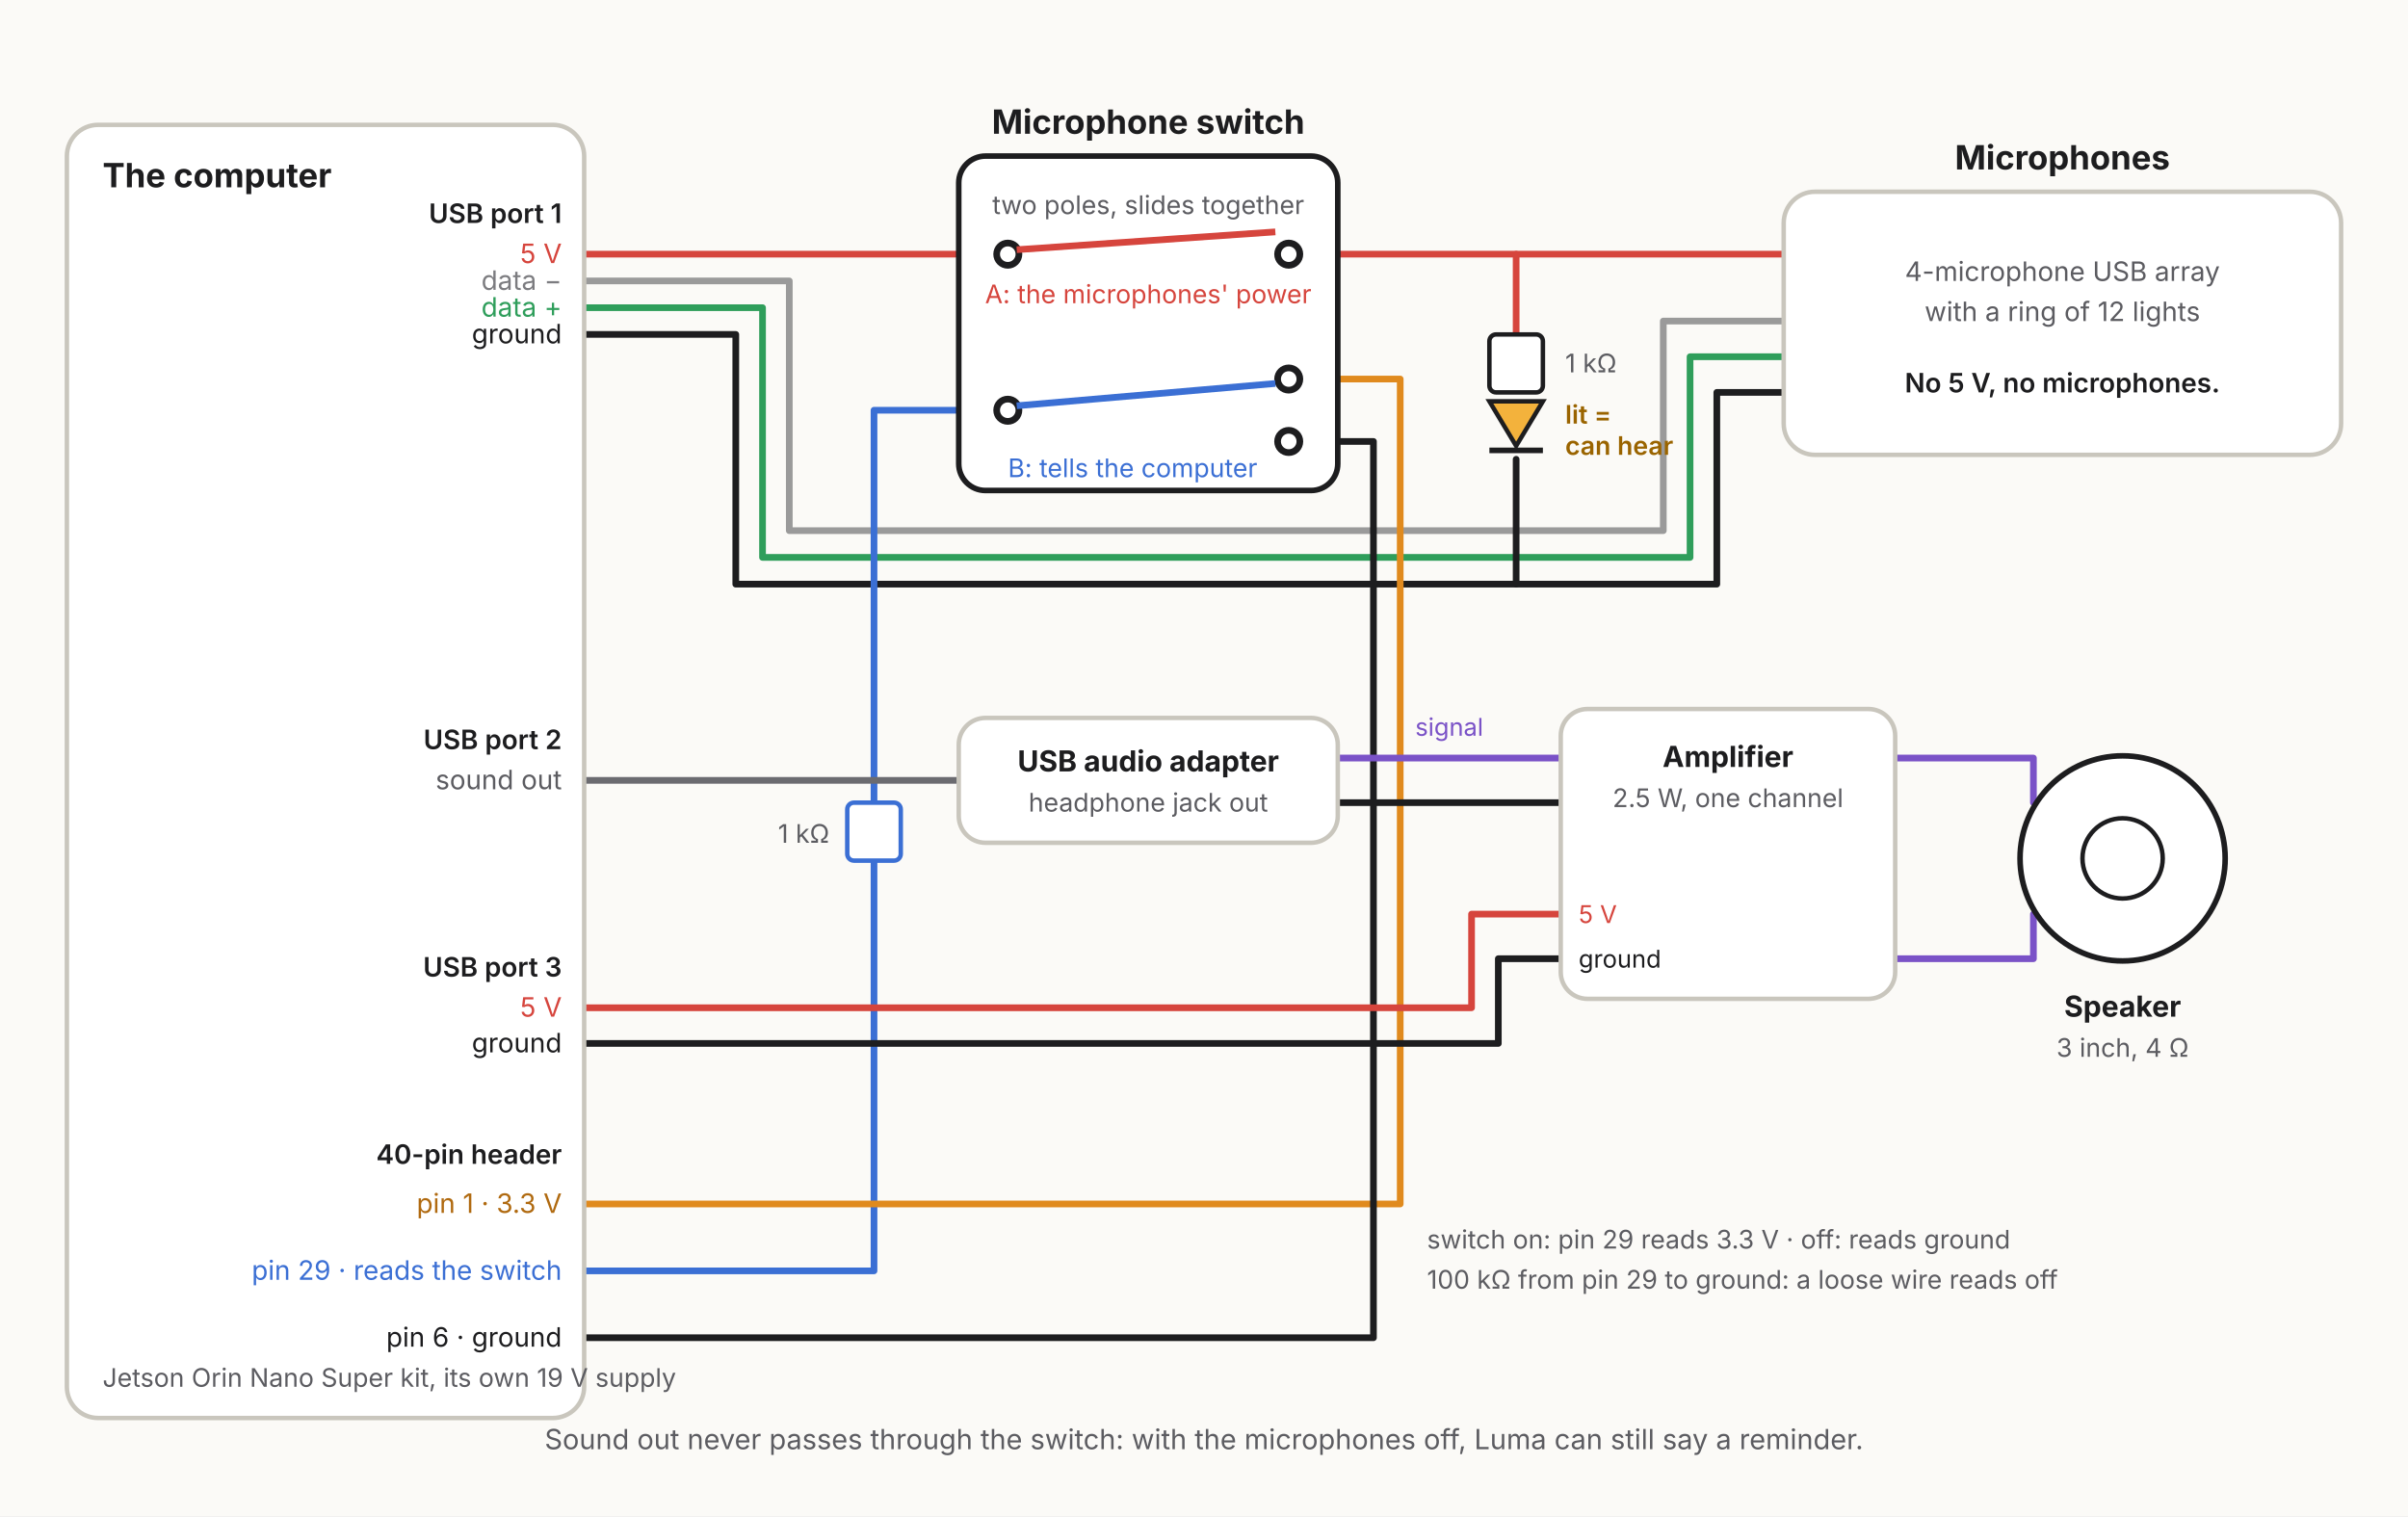
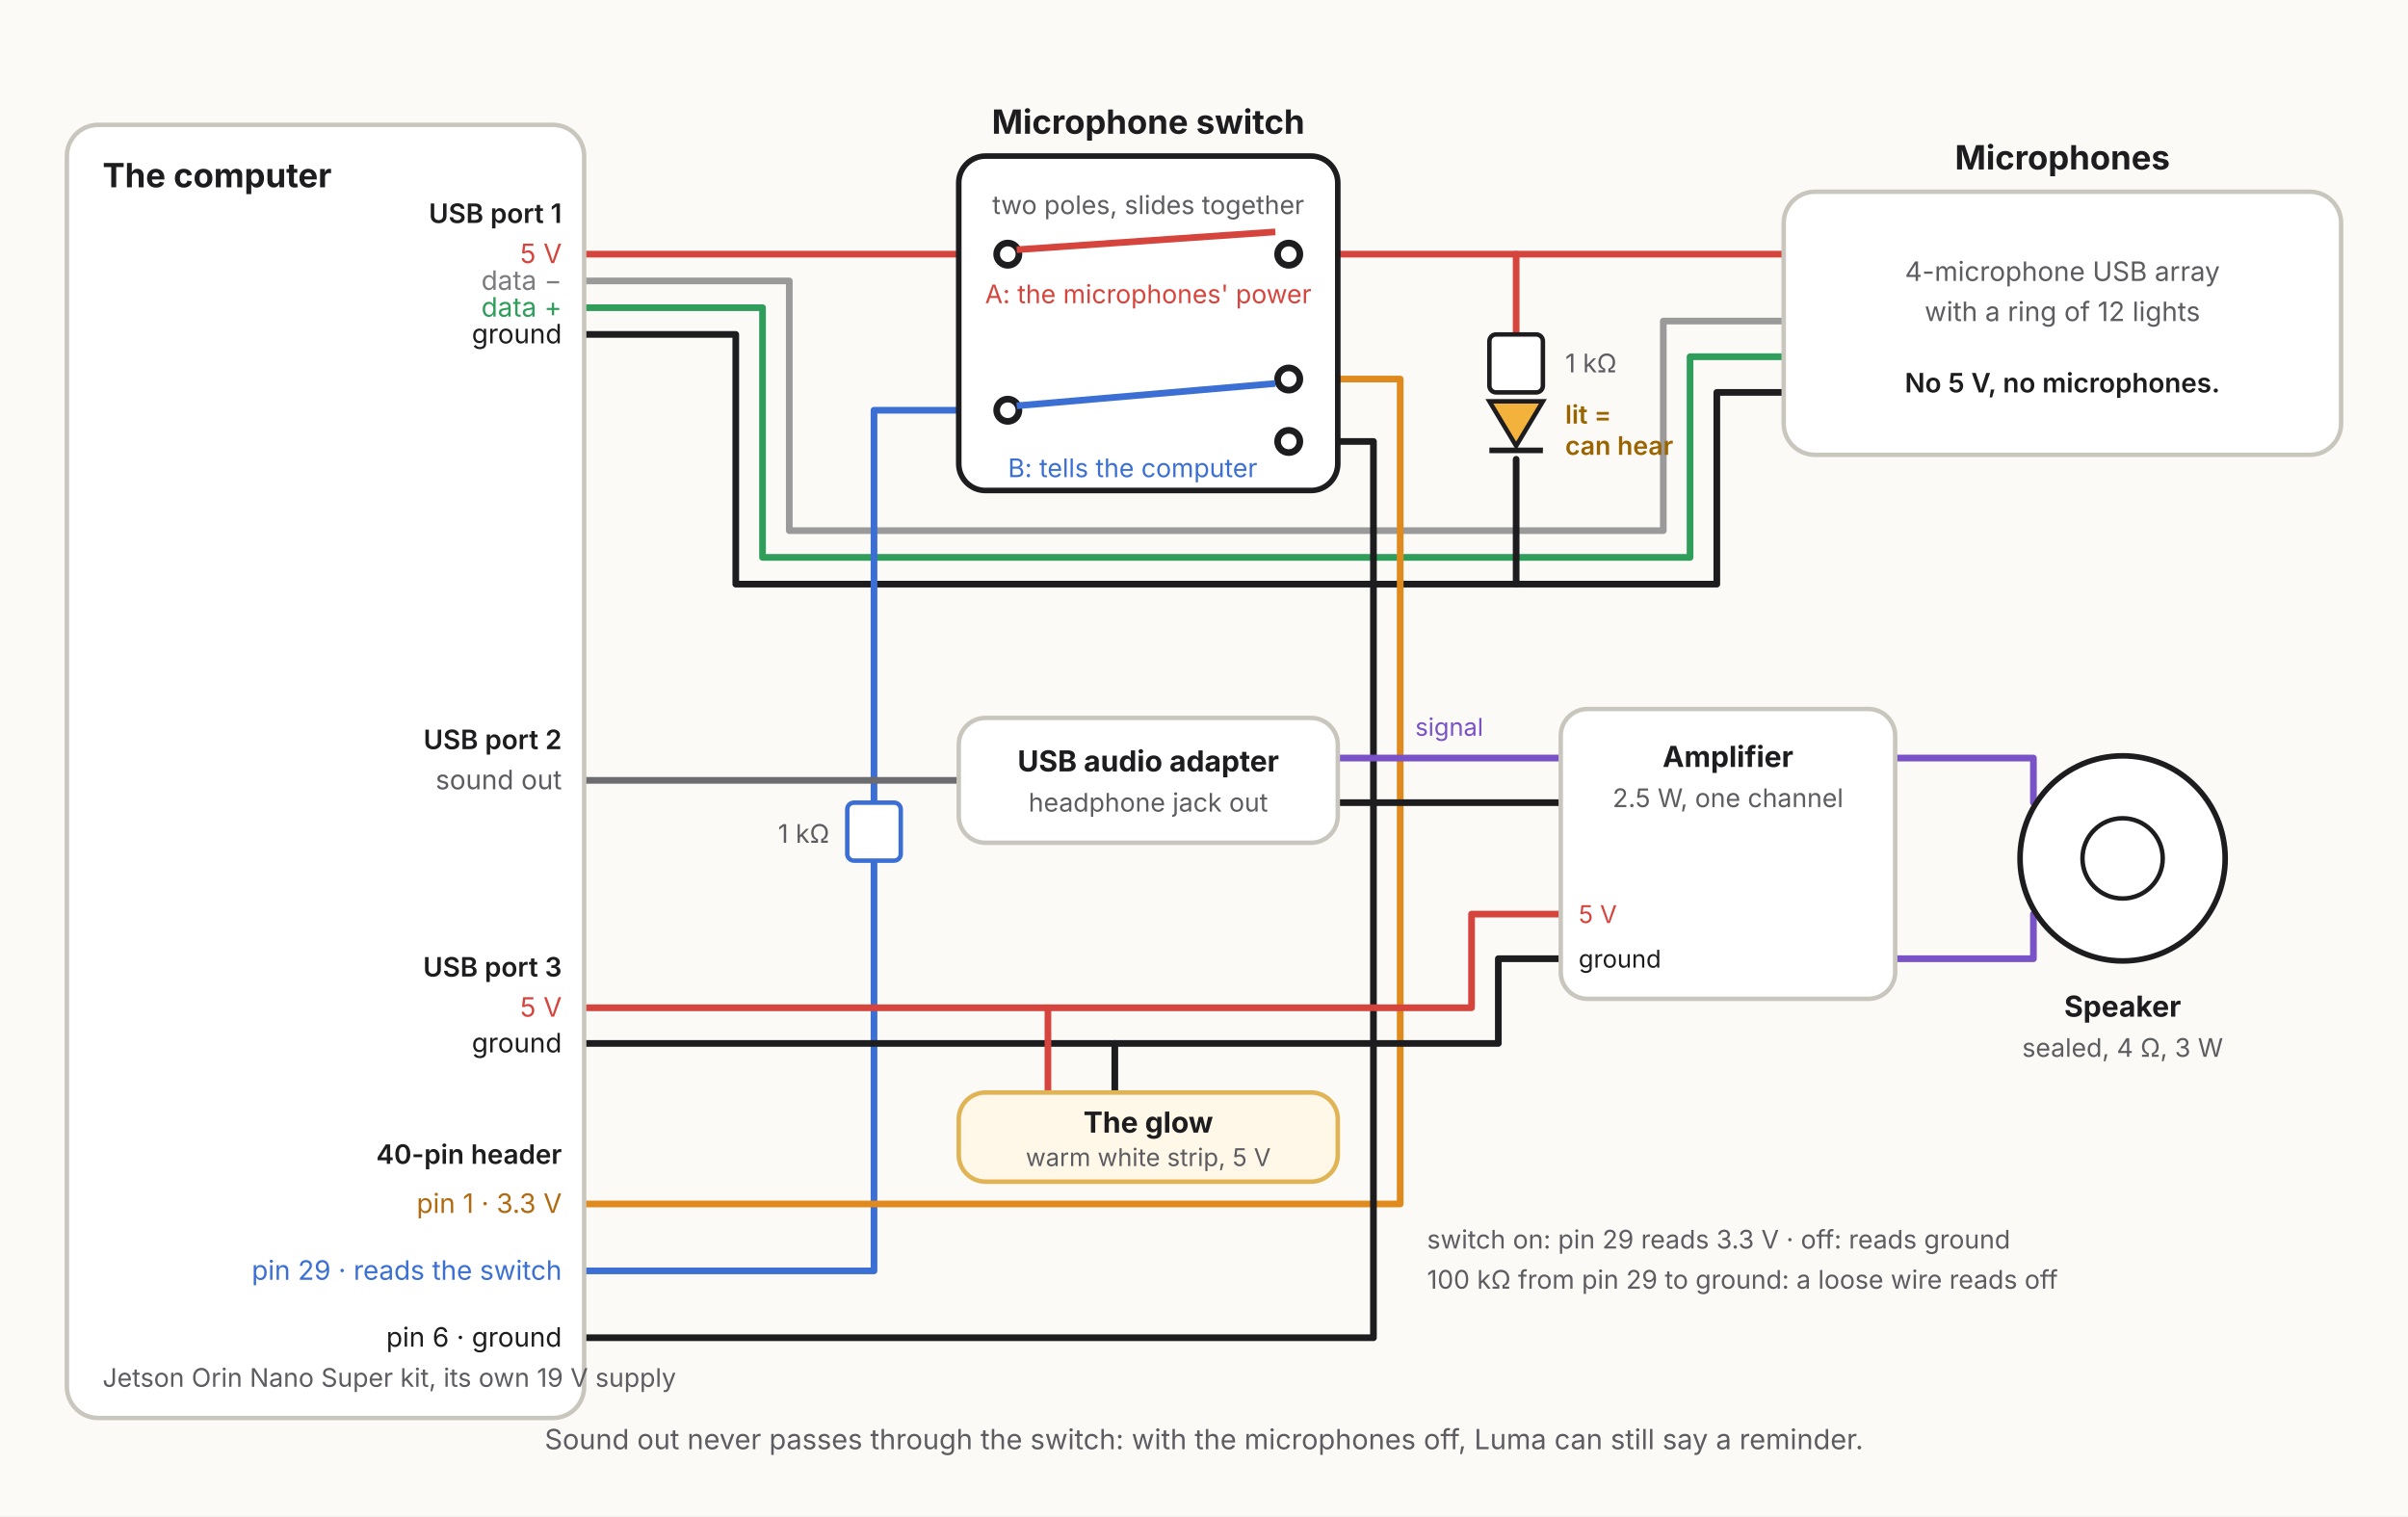
<svg xmlns="http://www.w3.org/2000/svg" viewBox="0 0 1080 680" role="img" aria-labelledby="t d" font-family="system-ui, -apple-system, 'Segoe UI', sans-serif">
  <rect width="1080" height="680" fill="#fbfaf7" />
  <g fill="none" stroke-linecap="round" stroke-linejoin="round" stroke-width="3">
    <polyline points="262,150 330,150 330,262 770,262 770,176 800,176" stroke="#1d1d1f" />
    <polyline points="262,138 342,138 342,250 758,250 758,160 800,160" stroke="#2f9e5b" />
    <polyline points="262,126 354,126 354,238 746,238 746,144 800,144" stroke="#9a9a9a" />
    <polyline points="262,114 430,114" stroke="#d6453d" />
    <polyline points="600,114 800,114" stroke="#d6453d" />
    <polyline points="680,114 680,150" stroke="#d6453d" />
    <polyline points="680,206 680,262" stroke="#1d1d1f" />
    <polyline points="430,184 392,184 392,570 262,570" stroke="#3b6fd4" />
    <polyline points="600,170 628,170 628,540 262,540" stroke="#e08a1e" />
    <polyline points="600,198 616,198 616,600 262,600" stroke="#1d1d1f" />
    <polyline points="262,350 430,350" stroke="#6b6b70" />
    <polyline points="600,340 700,340" stroke="#7a52c7" />
    <polyline points="600,360 700,360" stroke="#1d1d1f" />
    <polyline points="850,340 912,340 912,360" stroke="#7a52c7" />
    <polyline points="850,430 912,430 912,410" stroke="#7a52c7" />
    <polyline points="262,452 660,452 660,410 700,410" stroke="#d6453d" />
    <polyline points="262,468 672,468 672,430 700,430" stroke="#1d1d1f" />
  </g>
  <rect x="30" y="56" width="232" height="580" rx="14" fill="#fff" stroke="#c9c6bd" stroke-width="2" />
  <text x="46" y="84" font-size="15" font-weight="700" fill="#1d1d1f">The computer</text>
  <g font-size="12" fill="#1d1d1f" text-anchor="end">
    <text x="252" y="100" font-weight="600">USB port 1</text>
    <text x="252" y="118" fill="#d6453d">5 V</text>
    <text x="252" y="130" fill="#7c7c80">data −</text>
    <text x="252" y="142" fill="#2f9e5b">data +</text>
    <text x="252" y="154">ground</text>
    <text x="252" y="336" font-weight="600">USB port 2</text>
    <text x="252" y="354" fill="#5c5c61">sound out</text>
    <text x="252" y="438" font-weight="600">USB port 3</text>
    <text x="252" y="456" fill="#d6453d">5 V</text>
    <text x="252" y="472">ground</text>
    <text x="252" y="522" font-weight="600">40-pin header</text>
    <text x="252" y="544" fill="#b06a10">pin 1 · 3.3 V</text>
    <text x="252" y="574" fill="#3b6fd4">pin 29 · reads the switch</text>
    <text x="252" y="604">pin 6 · ground</text>
  </g>
  <text x="46" y="622" font-size="11.5" fill="#5c5c61">Jetson Orin Nano Super kit, its own 19 V supply</text>
  <rect x="430" y="70" width="170" height="150" rx="12" fill="#fff" stroke="#1d1d1f" stroke-width="2.5" />
  <text x="515" y="60" font-size="15" font-weight="700" fill="#1d1d1f" text-anchor="middle">Microphone switch</text>
  <text x="515" y="96" font-size="11.5" fill="#5c5c61" text-anchor="middle">two poles, slides together</text>
  <g stroke="#1d1d1f" stroke-width="3" fill="#fff">
    <circle cx="452" cy="114" r="5" />
    <circle cx="578" cy="114" r="5" />
    <line x1="456" y1="112" x2="572" y2="104" stroke="#d6453d" />
    <circle cx="452" cy="184" r="5" />
    <circle cx="578" cy="170" r="5" />
    <circle cx="578" cy="198" r="5" />
    <line x1="456" y1="182" x2="572" y2="172" stroke="#3b6fd4" />
  </g>
  <text x="515" y="136" font-size="11.5" fill="#d6453d" text-anchor="middle">A: the microphones' power</text>
  <text x="508" y="214" font-size="11.5" fill="#3b6fd4" text-anchor="middle">B: tells the computer</text>
  <rect x="800" y="86" width="250" height="118" rx="14" fill="#fff" stroke="#c9c6bd" stroke-width="2" />
  <text x="925" y="76" font-size="15" font-weight="700" fill="#1d1d1f" text-anchor="middle">Microphones</text>
  <text x="925" y="126" font-size="12" fill="#5c5c61" text-anchor="middle">4-microphone USB array</text>
  <text x="925" y="144" font-size="12" fill="#5c5c61" text-anchor="middle">with a ring of 12 lights</text>
  <text x="925" y="176" font-size="12" font-weight="600" fill="#1d1d1f" text-anchor="middle">No 5 V, no microphones.</text>
  <rect x="668" y="150" width="24" height="26" rx="3" fill="#fff" stroke="#1d1d1f" stroke-width="2" />
  <text x="702" y="167" font-size="11.5" fill="#5c5c61">1 kΩ</text>
  <polygon points="668,180 692,180 680,200" fill="#f3b23c" stroke="#1d1d1f" stroke-width="2" />
  <line x1="668" y1="202" x2="692" y2="202" stroke="#1d1d1f" stroke-width="2.5" />
  <text x="702" y="190" font-size="11.5" font-weight="600" fill="#9a6400">lit =</text>
  <text x="702" y="204" font-size="11.5" font-weight="600" fill="#9a6400">can hear</text>
  <rect x="380" y="360" width="24" height="26" rx="3" fill="#fff" stroke="#3b6fd4" stroke-width="2" />
  <text x="372" y="378" font-size="11.5" fill="#5c5c61" text-anchor="end">1 kΩ</text>
  <text x="640" y="560" font-size="11.5" fill="#5c5c61">switch on: pin 29 reads 3.3 V · off: reads ground</text>
  <text x="640" y="578" font-size="11.5" fill="#5c5c61">100 kΩ from pin 29 to ground: a loose wire reads off</text>
  <rect x="430" y="322" width="170" height="56" rx="12" fill="#fff" stroke="#c9c6bd" stroke-width="2" />
  <text x="515" y="346" font-size="13" font-weight="700" fill="#1d1d1f" text-anchor="middle">USB audio adapter</text>
  <text x="515" y="364" font-size="11.5" fill="#5c5c61" text-anchor="middle">headphone jack out</text>
  <rect x="700" y="318" width="150" height="130" rx="12" fill="#fff" stroke="#c9c6bd" stroke-width="2" />
  <text x="775" y="344" font-size="13" font-weight="700" fill="#1d1d1f" text-anchor="middle">Amplifier</text>
  <text x="775" y="362" font-size="11.5" fill="#5c5c61" text-anchor="middle">2.5 W, one channel</text>
  <text x="708" y="414" font-size="11" fill="#d6453d">5 V</text>
  <text x="708" y="434" font-size="11" fill="#1d1d1f">ground</text>
  <circle cx="952" cy="385" r="46" fill="#fff" stroke="#1d1d1f" stroke-width="2.5" />
  <circle cx="952" cy="385" r="18" fill="none" stroke="#1d1d1f" stroke-width="2" />
  <text x="952" y="456" font-size="13" font-weight="700" fill="#1d1d1f" text-anchor="middle">Speaker</text>
-   <text x="952" y="474" font-size="11.5" fill="#5c5c61" text-anchor="middle">3 inch, 4 Ω</text>
+   <text x="952" y="474" font-size="11.5" fill="#5c5c61" text-anchor="middle">sealed, 4 Ω, 3 W</text>
  <text x="650" y="330" font-size="11" fill="#7a52c7" text-anchor="middle">signal</text>
+   <g fill="none" stroke-linecap="round" stroke-linejoin="round" stroke-width="3">
+     <polyline points="470,452 470,490" stroke="#d6453d" />
+     <polyline points="500,468 500,490" stroke="#1d1d1f" />
+   </g>
+   <rect x="430" y="490" width="170" height="40" rx="12" fill="#fff8e8" stroke="#e0b455" stroke-width="2" />
+   <text x="515" y="508" font-size="13" font-weight="700" fill="#1d1d1f" text-anchor="middle">The glow</text>
+   <text x="515" y="523" font-size="11" fill="#5c5c61" text-anchor="middle">warm white strip, 5 V</text>
  <text x="540" y="650" font-size="12.5" fill="#5c5c61" text-anchor="middle">Sound out never passes through the switch: with the microphones off, Luma can still say a reminder.</text>
</svg>
